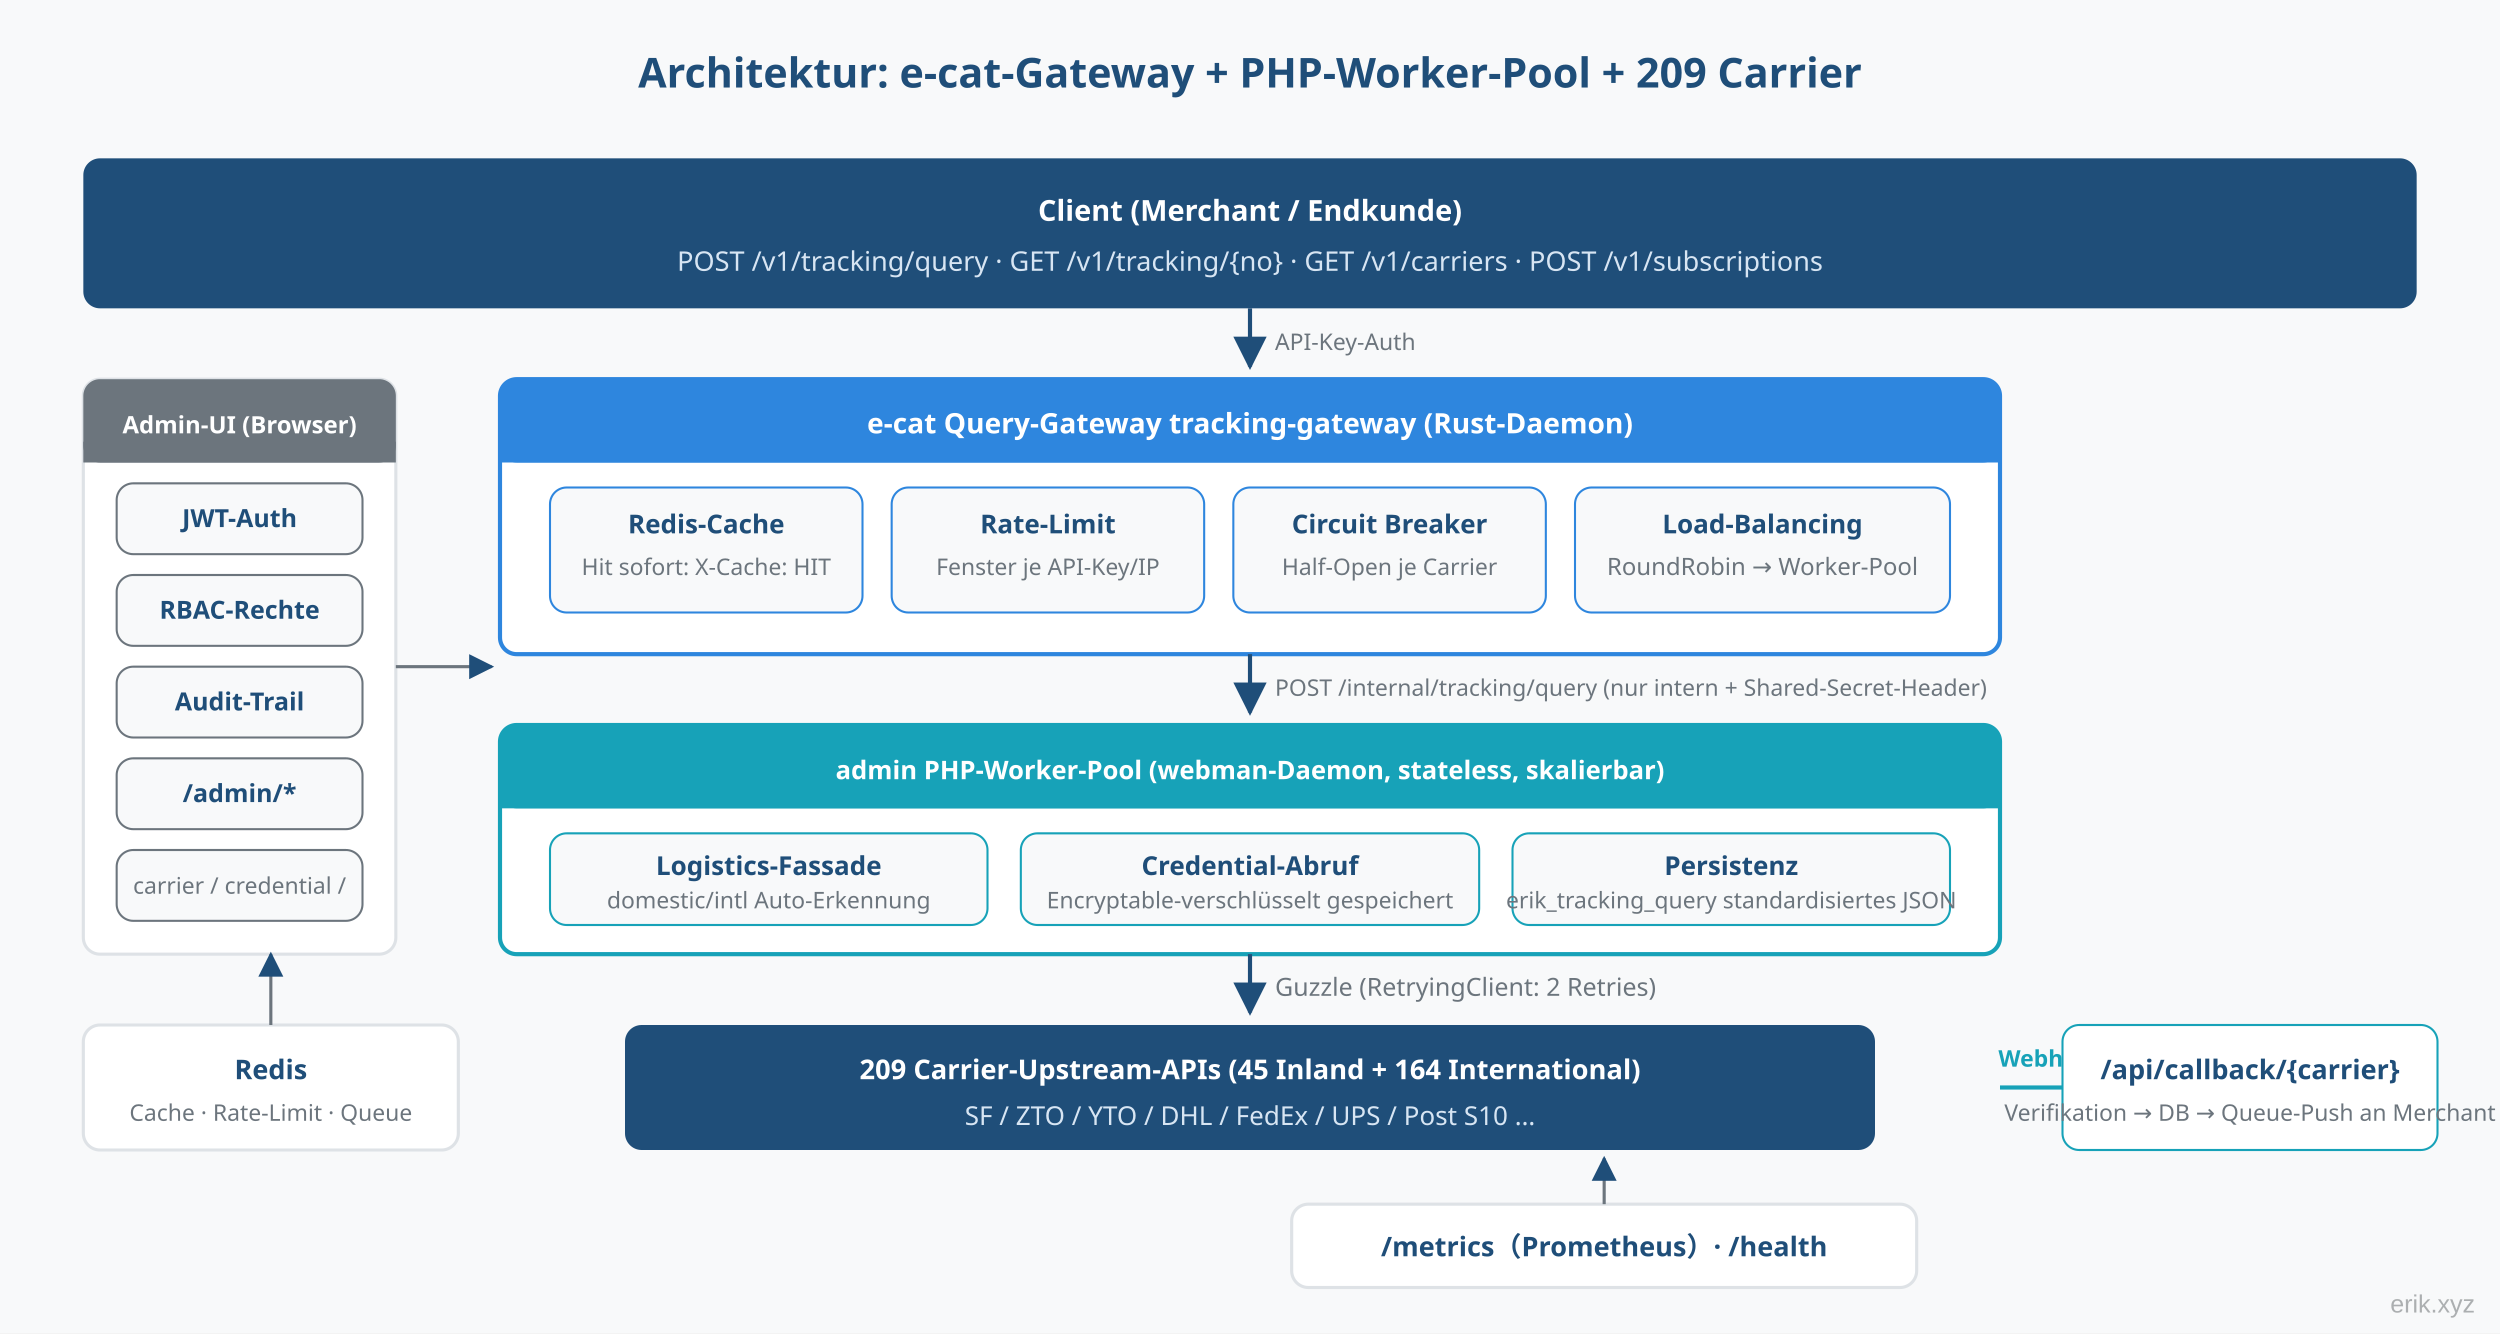
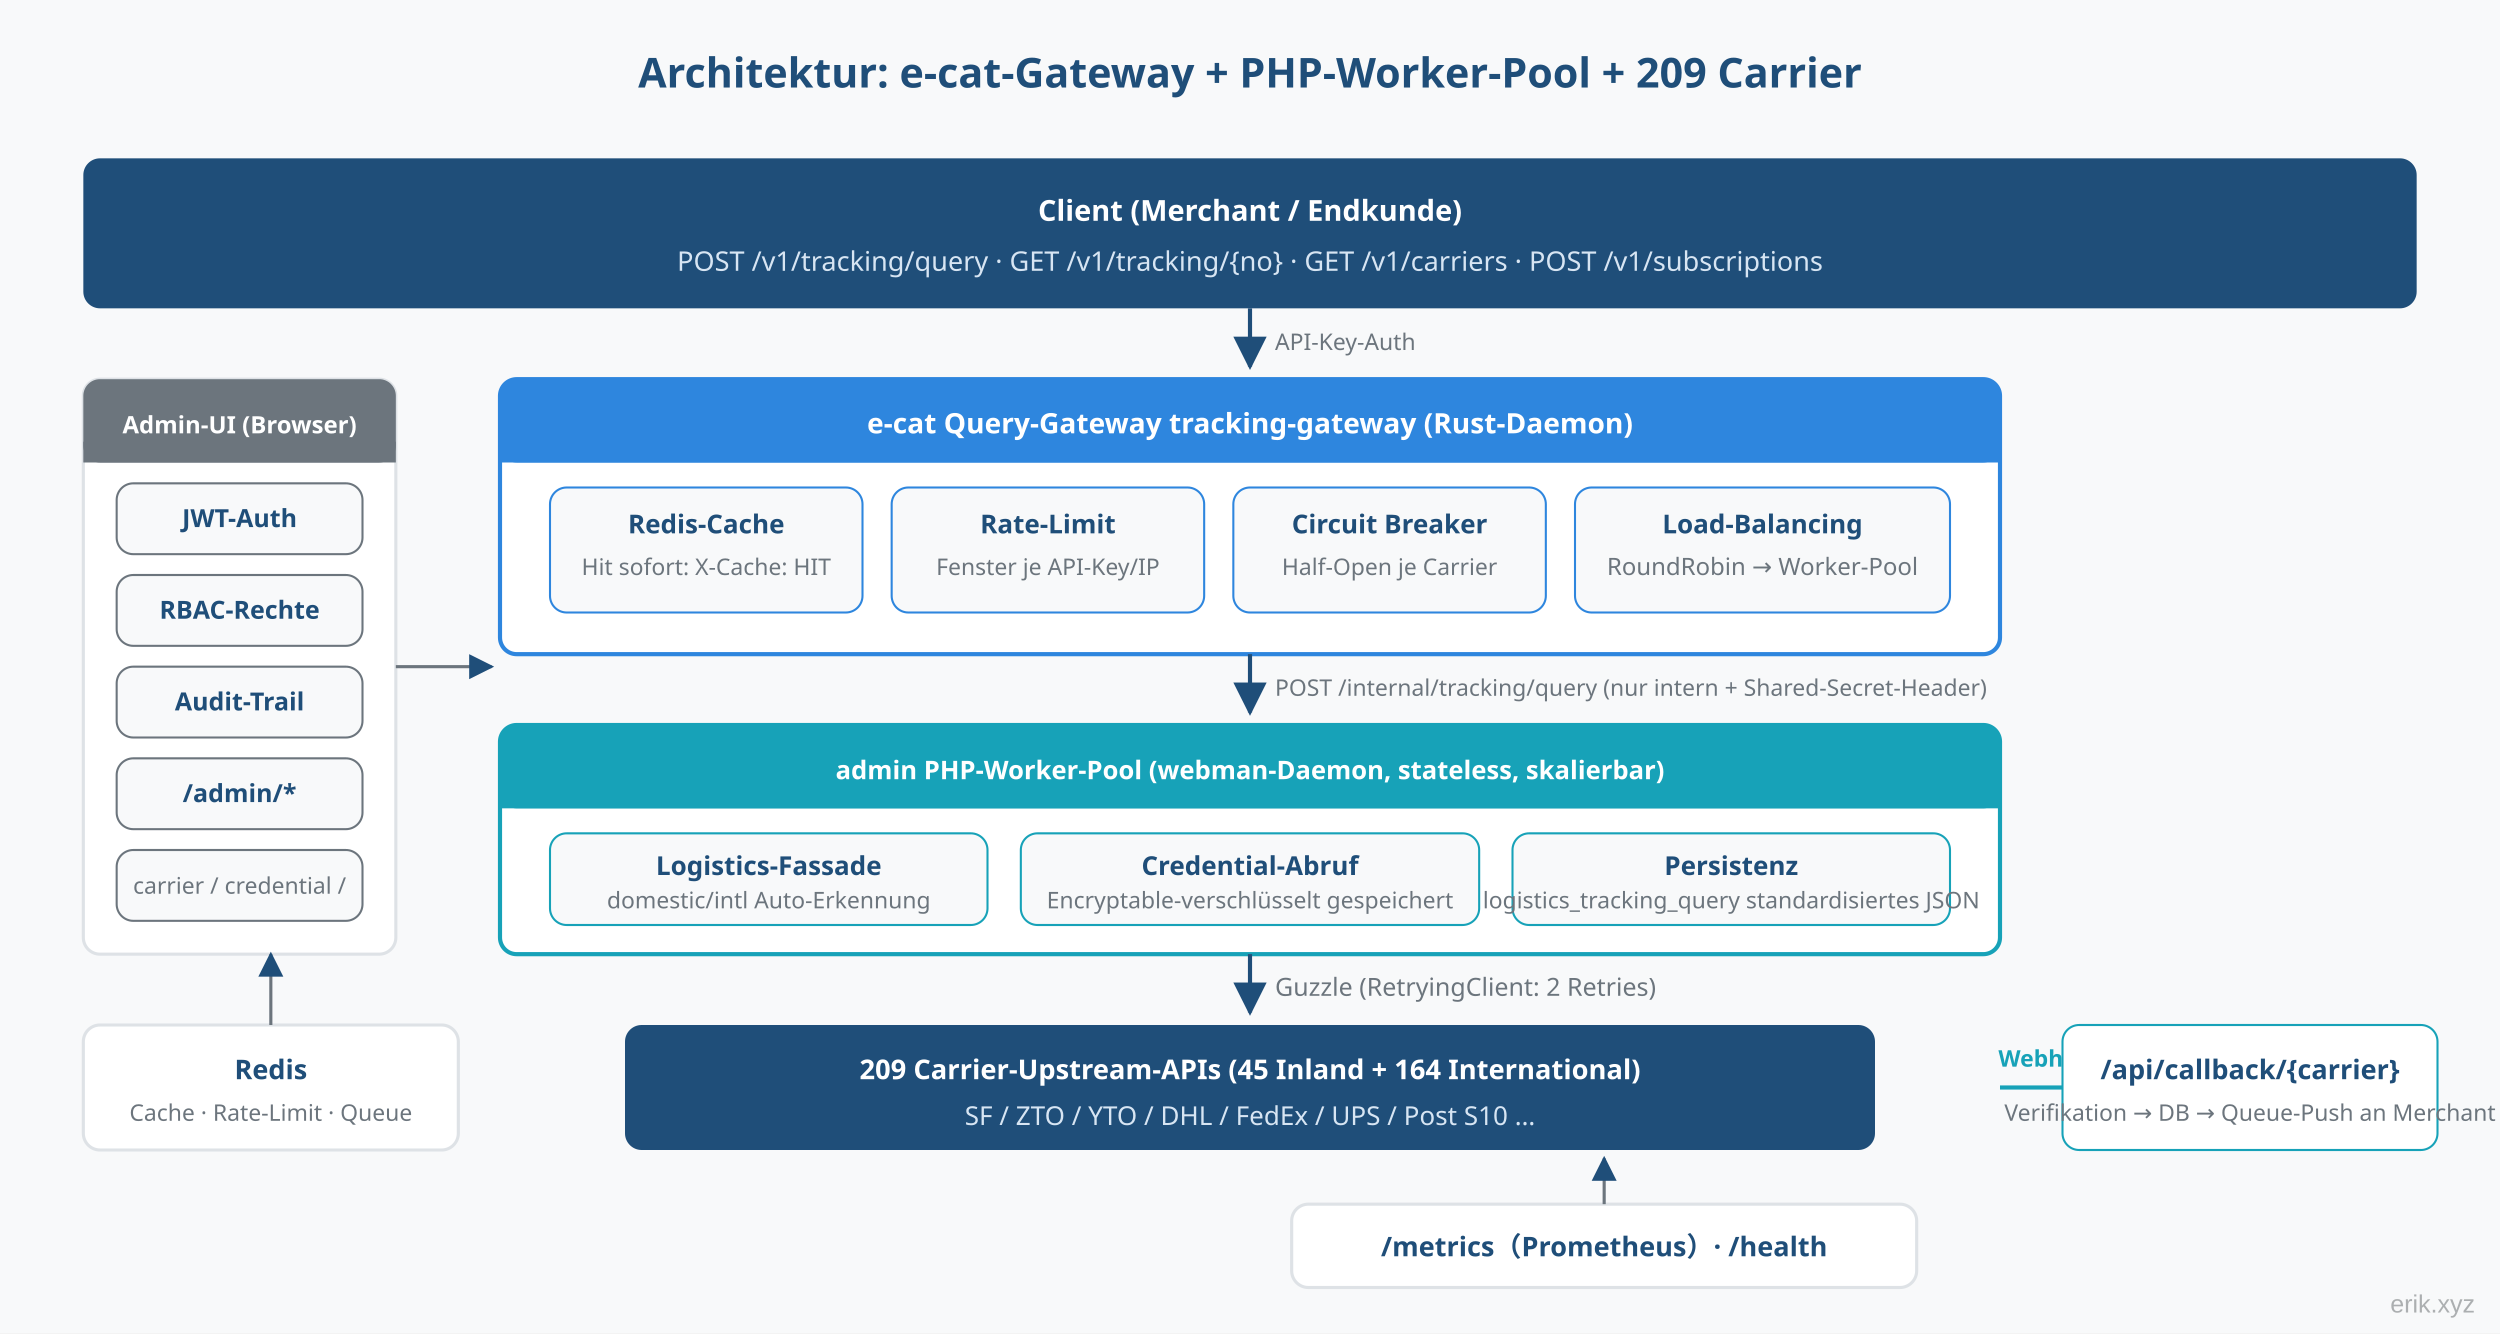
<svg xmlns="http://www.w3.org/2000/svg" viewBox="0 0 1200 640" font-family="'PingFang SC','Noto Sans SC','Microsoft YaHei',sans-serif">
  <defs>
    <marker id="arrow" viewBox="0 0 10 10" refX="9" refY="5" markerWidth="8" markerHeight="8" orient="auto-start-reverse">
      <path d="M0,0 L10,5 L0,10 z" fill="#1F4E79" />
    </marker>
    <marker id="arrow2" viewBox="0 0 10 10" refX="9" refY="5" markerWidth="8" markerHeight="8" orient="auto-start-reverse">
      <path d="M0,0 L10,5 L0,10 z" fill="#17A2B8" />
    </marker>
  </defs>
  <rect x="0" y="0" width="1200" height="640" fill="#F8F9FA" />
  <text x="600" y="42" text-anchor="middle" font-size="19.8" font-weight="bold" fill="#1F4E79">Architektur: e-cat-Gateway + PHP-Worker-Pool + 209 Carrier</text>
  <rect x="40" y="76" width="1120" height="72" rx="8" fill="#1F4E79" />
  <text x="600" y="106" text-anchor="middle" font-size="13.9" font-weight="bold" fill="#FFFFFF">Client (Merchant / Endkunde)</text>
  <text x="600" y="130" text-anchor="middle" font-size="13" fill="#D7E5F3">POST /v1/tracking/query · GET /v1/tracking/{no} · GET /v1/carriers · POST /v1/subscriptions</text>
  <line x1="600" y1="148" x2="600" y2="176" stroke="#1F4E79" stroke-width="2" marker-end="url(#arrow)" />
  <text x="612" y="168" font-size="11" fill="#6C757D">API-Key-Auth</text>
  <rect x="240" y="182" width="720" height="132" rx="8" fill="#FFFFFF" stroke="#2E86DE" stroke-width="2" />
  <rect x="240" y="182" width="720" height="40" rx="8" fill="#2E86DE" />
  <rect x="240" y="212" width="720" height="10" fill="#2E86DE" />
  <text x="600" y="208" text-anchor="middle" font-size="13.5" font-weight="bold" fill="#FFFFFF">e-cat Query-Gateway tracking-gateway (Rust-Daemon)</text>
  <g font-size="12.5" fill="#212529" text-anchor="middle">
    <rect x="264" y="234" width="150" height="60" rx="8" fill="#F8F9FA" stroke="#2E86DE" />
    <text x="339" y="256" font-weight="bold" fill="#1F4E79">Redis-Cache</text>
    <text x="339" y="276" font-size="11" fill="#6C757D">Hit sofort: X-Cache: HIT</text>
    <rect x="428" y="234" width="150" height="60" rx="8" fill="#F8F9FA" stroke="#2E86DE" />
    <text x="503" y="256" font-weight="bold" fill="#1F4E79">Rate-Limit</text>
    <text x="503" y="276" font-size="11" fill="#6C757D">Fenster je API-Key/IP</text>
    <rect x="592" y="234" width="150" height="60" rx="8" fill="#F8F9FA" stroke="#2E86DE" />
    <text x="667" y="256" font-weight="bold" fill="#1F4E79">Circuit Breaker</text>
    <text x="667" y="276" font-size="11" fill="#6C757D">Half-Open je Carrier</text>
    <rect x="756" y="234" width="180" height="60" rx="8" fill="#F8F9FA" stroke="#2E86DE" />
    <text x="846" y="256" font-weight="bold" fill="#1F4E79">Load-Balancing</text>
    <text x="846" y="276" font-size="11.5" fill="#6C757D">RoundRobin → Worker-Pool</text>
  </g>
  <line x1="600" y1="314" x2="600" y2="342" stroke="#1F4E79" stroke-width="2" marker-end="url(#arrow)" />
  <text x="612" y="334" font-size="11" fill="#6C757D">POST /internal/tracking/query (nur intern + Shared-Secret-Header)</text>
  <rect x="240" y="348" width="720" height="110" rx="8" fill="#FFFFFF" stroke="#17A2B8" stroke-width="2" />
  <rect x="240" y="348" width="720" height="40" rx="8" fill="#17A2B8" />
  <rect x="240" y="378" width="720" height="10" fill="#17A2B8" />
  <text x="600" y="374" text-anchor="middle" font-size="12.3" font-weight="bold" fill="#FFFFFF">admin PHP-Worker-Pool (webman-Daemon, stateless, skalierbar)</text>
  <g font-size="12.5" fill="#212529" text-anchor="middle">
    <rect x="264" y="400" width="210" height="44" rx="8" fill="#F8F9FA" stroke="#17A2B8" />
    <text x="369" y="420" font-weight="bold" fill="#1F4E79">Logistics-Fassade</text>
    <text x="369" y="436" font-size="11" fill="#6C757D">domestic/intl Auto-Erkennung</text>
    <rect x="490" y="400" width="220" height="44" rx="8" fill="#F8F9FA" stroke="#17A2B8" />
    <text x="600" y="420" font-weight="bold" fill="#1F4E79">Credential-Abruf</text>
    <text x="600" y="436" font-size="11" fill="#6C757D">Encryptable-verschlüsselt gespeichert</text>
    <rect x="726" y="400" width="210" height="44" rx="8" fill="#F8F9FA" stroke="#17A2B8" />
    <text x="831" y="420" font-weight="bold" fill="#1F4E79">Persistenz</text>
-     <text x="831" y="436" font-size="11" fill="#6C757D">erik_tracking_query standardisiertes JSON</text>
+     <text x="831" y="436" font-size="11" fill="#6C757D">logistics_tracking_query standardisiertes JSON</text>
  </g>
  <line x1="600" y1="458" x2="600" y2="486" stroke="#1F4E79" stroke-width="2" marker-end="url(#arrow)" />
  <text x="612" y="478" font-size="12" fill="#6C757D">Guzzle (RetryingClient: 2 Retries)</text>
  <rect x="300" y="492" width="600" height="60" rx="8" fill="#1F4E79" />
  <text x="600" y="518" text-anchor="middle" font-size="13.1" font-weight="bold" fill="#FFFFFF">209 Carrier-Upstream-APIs (45 Inland + 164 International)</text>
  <text x="600" y="540" text-anchor="middle" font-size="12.5" fill="#D7E5F3">SF / ZTO / YTO / DHL / FedEx / UPS / Post S10 …</text>
  <line x1="960" y1="522" x2="1060" y2="522" stroke="#17A2B8" stroke-width="2" marker-end="url(#arrow2)" />
  <text x="1010" y="512" text-anchor="middle" font-size="11" fill="#17A2B8" font-weight="bold">Webhook-Callback</text>
  <rect x="990" y="492" width="180" height="60" rx="8" fill="#FFFFFF" stroke="#17A2B8" />
  <text x="1080" y="518" text-anchor="middle" font-size="13" font-weight="bold" fill="#1F4E79">/api/callback/{carrier}</text>
  <text x="1080" y="538" text-anchor="middle" font-size="11" fill="#6C757D">Verifikation → DB → Queue-Push an Merchant</text>
  <rect x="40" y="182" width="150" height="276" rx="8" fill="#FFFFFF" stroke="#DEE2E6" stroke-width="1.5" />
  <rect x="40" y="182" width="150" height="40" rx="8" fill="#6C757D" />
  <rect x="40" y="212" width="150" height="10" fill="#6C757D" />
  <text x="115" y="208" text-anchor="middle" font-size="11.5" font-weight="bold" fill="#FFFFFF">Admin-UI (Browser)</text>
  <g font-size="12" fill="#212529" text-anchor="middle">
    <rect x="56" y="232" width="118" height="34" rx="8" fill="#F8F9FA" stroke="#6C757D" />
    <text x="115" y="253" fill="#1F4E79" font-weight="bold">JWT-Auth</text>
    <rect x="56" y="276" width="118" height="34" rx="8" fill="#F8F9FA" stroke="#6C757D" />
    <text x="115" y="297" fill="#1F4E79" font-weight="bold">RBAC-Rechte</text>
    <rect x="56" y="320" width="118" height="34" rx="8" fill="#F8F9FA" stroke="#6C757D" />
    <text x="115" y="341" fill="#1F4E79" font-weight="bold">Audit-Trail</text>
    <rect x="56" y="364" width="118" height="34" rx="8" fill="#F8F9FA" stroke="#6C757D" />
    <text x="115" y="385" fill="#1F4E79" font-weight="bold">/admin/*</text>
    <rect x="56" y="408" width="118" height="34" rx="8" fill="#F8F9FA" stroke="#6C757D" />
    <text x="115" y="429" font-size="11" fill="#6C757D">carrier / credential /</text>
  </g>
  <line x1="190" y1="320" x2="236" y2="320" stroke="#6C757D" stroke-width="1.5" marker-end="url(#arrow)" />
  <rect x="40" y="492" width="180" height="60" rx="8" fill="#FFFFFF" stroke="#DEE2E6" stroke-width="1.5" />
  <text x="130" y="518" text-anchor="middle" font-size="13" font-weight="bold" fill="#1F4E79">Redis</text>
  <text x="130" y="538" text-anchor="middle" font-size="11" fill="#6C757D">Cache · Rate-Limit · Queue</text>
  <rect x="620" y="578" width="300" height="40" rx="8" fill="#FFFFFF" stroke="#DEE2E6" stroke-width="1.5" />
  <text x="770" y="603" text-anchor="middle" font-size="13" font-weight="bold" fill="#1F4E79">/metrics（Prometheus）· /health</text>
  <line x1="770" y1="578" x2="770" y2="556" stroke="#6C757D" stroke-width="1.5" marker-end="url(#arrow)" />
  <line x1="130" y1="492" x2="130" y2="458" stroke="#6C757D" stroke-width="1.5" marker-end="url(#arrow)" />
  <text x="1188" y="630" fill="rgba(33,37,41,0.35)" font-size="12" font-family="Arial, sans-serif" text-anchor="end">erik.xyz</text>
</svg>
